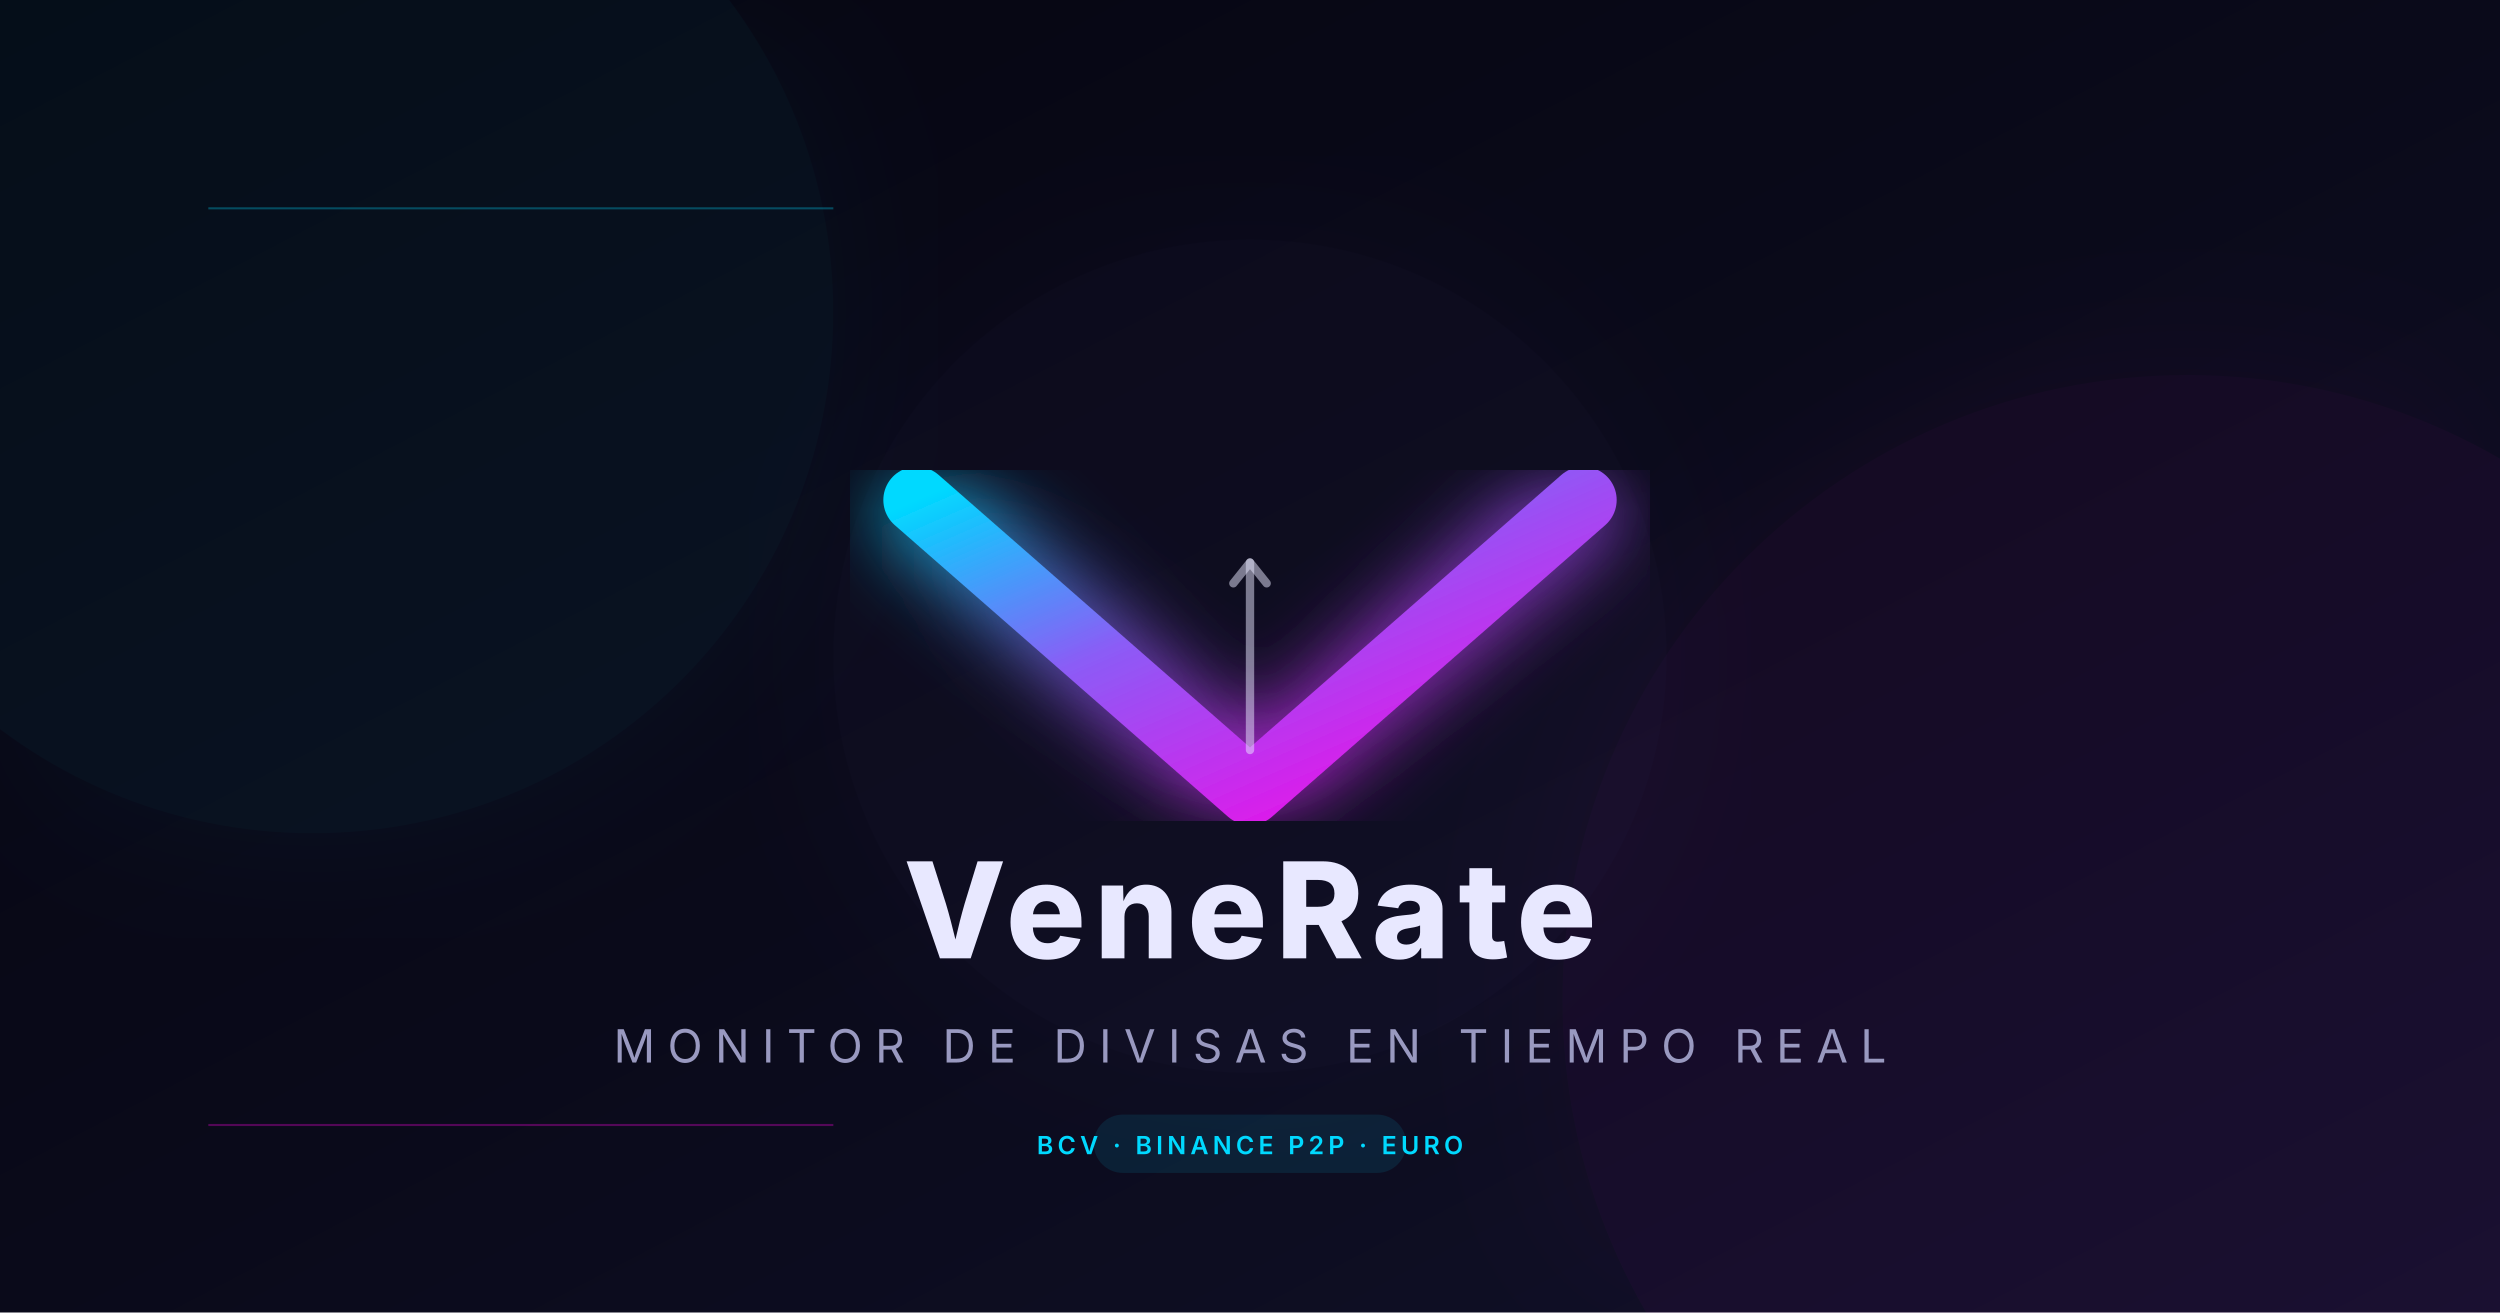
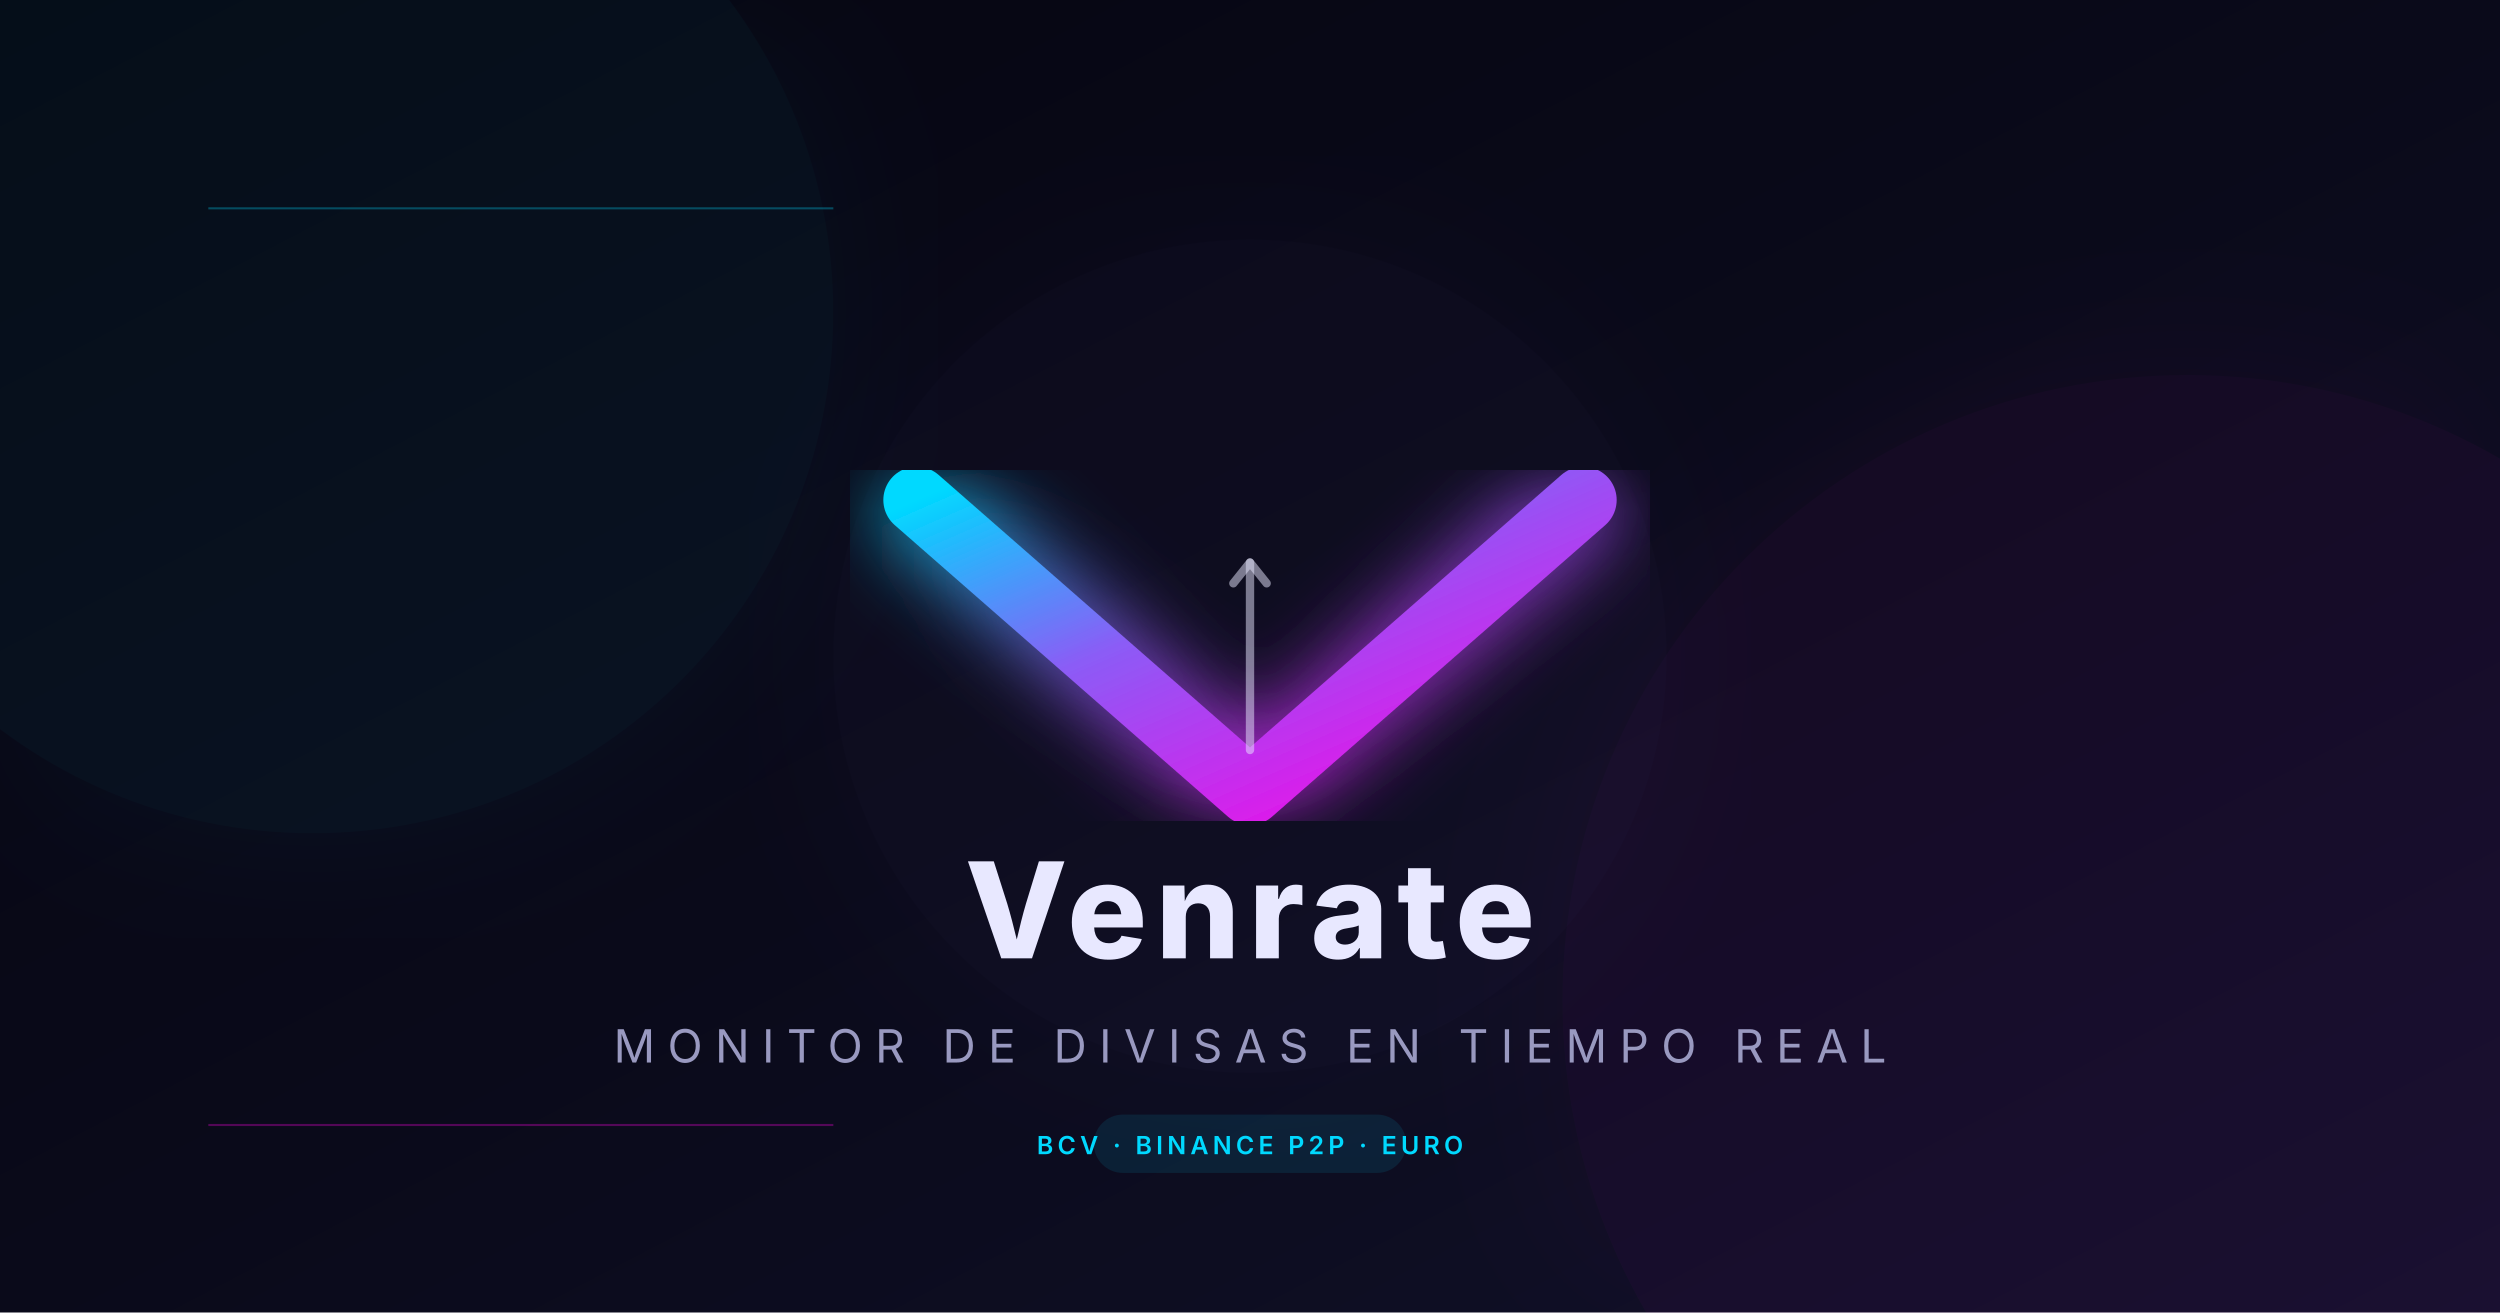
<svg xmlns="http://www.w3.org/2000/svg" viewBox="0 0 1200 630">
  <defs>
    <linearGradient id="bgGrad" x1="0%" y1="0%" x2="100%" y2="100%">
      <stop offset="0%" stop-color="#050510" />
      <stop offset="50%" stop-color="#0A0A1A" />
      <stop offset="100%" stop-color="#11112A" />
    </linearGradient>
    <linearGradient id="vGrad" x1="0%" y1="0%" x2="100%" y2="0%">
      <stop offset="0%" stop-color="#00D9FF" />
      <stop offset="50%" stop-color="#8B5CF6" />
      <stop offset="100%" stop-color="#FF00E5" />
    </linearGradient>
    <linearGradient id="vGradVert" x1="0%" y1="0%" x2="100%" y2="100%">
      <stop offset="0%" stop-color="#00D9FF" />
      <stop offset="40%" stop-color="#8B5CF6" />
      <stop offset="100%" stop-color="#FF00E5" />
    </linearGradient>
    <filter id="glowBig">
      <feGaussianBlur stdDeviation="20" result="blur" />
      <feMerge>
        <feMergeNode in="blur" />
        <feMergeNode in="SourceGraphic" />
      </feMerge>
    </filter>
    <filter id="glowSoft">
      <feGaussianBlur stdDeviation="40" result="blur" />
      <feMerge>
        <feMergeNode in="blur" />
        <feMergeNode in="SourceGraphic" />
      </feMerge>
    </filter>
  </defs>
  <rect width="1200" height="630" fill="url(#bgGrad)" />
  <circle cx="150" cy="150" r="250" fill="#00D9FF" opacity="0.04" filter="url(#glowSoft)" />
  <circle cx="1050" cy="480" r="300" fill="#FF00E5" opacity="0.04" filter="url(#glowSoft)" />
  <circle cx="600" cy="315" r="200" fill="#8B5CF6" opacity="0.03" filter="url(#glowSoft)" />
  <line x1="100" y1="100" x2="400" y2="100" stroke="#00D9FF" stroke-width="1" opacity="0.3" />
  <line x1="420" y1="100" x2="1100" y2="100" stroke="url(#vGrad)" stroke-width="1" opacity="0.15" />
  <path d="M 440 240 L 600 380 L 760 240" fill="none" stroke="url(#vGradVert)" stroke-width="32" stroke-linecap="round" stroke-linejoin="round" filter="url(#glowBig)" />
  <line x1="600" y1="360" x2="600" y2="270" stroke="#E8E8FF" stroke-width="4" stroke-linecap="round" opacity="0.5" />
  <polyline points="592,280 600,270 608,280" fill="none" stroke="#E8E8FF" stroke-width="4" stroke-linecap="round" stroke-linejoin="round" opacity="0.5" />
-   <text x="600" y="460" text-anchor="middle" font-family="Inter, system-ui, -apple-system, sans-serif" font-size="64" font-weight="800" fill="#E8E8FF" letter-spacing="4">VeneRate</text>
+   <text x="600" y="460" text-anchor="middle" font-family="Inter, system-ui, -apple-system, sans-serif" font-size="64" font-weight="800" fill="#E8E8FF" letter-spacing="4">Venrate</text>
  <text x="600" y="510" text-anchor="middle" font-family="Inter, system-ui, -apple-system, sans-serif" font-size="22" font-weight="400" fill="#9999C0" letter-spacing="6">MONITOR DE DIVISAS EN TIEMPO REAL</text>
  <line x1="100" y1="540" x2="400" y2="540" stroke="#FF00E5" stroke-width="1" opacity="0.3" />
  <line x1="420" y1="540" x2="1100" y2="540" stroke="url(#vGrad)" stroke-width="1" opacity="0.15" />
  <rect x="525" y="535" width="150" height="28" rx="14" fill="#00D9FF" opacity="0.1" />
  <text x="600" y="554" text-anchor="middle" font-family="Inter, system-ui, -apple-system, sans-serif" font-size="12" font-weight="600" fill="#00D9FF" letter-spacing="2">BCV · BINANCE P2P · EURO</text>
</svg>
